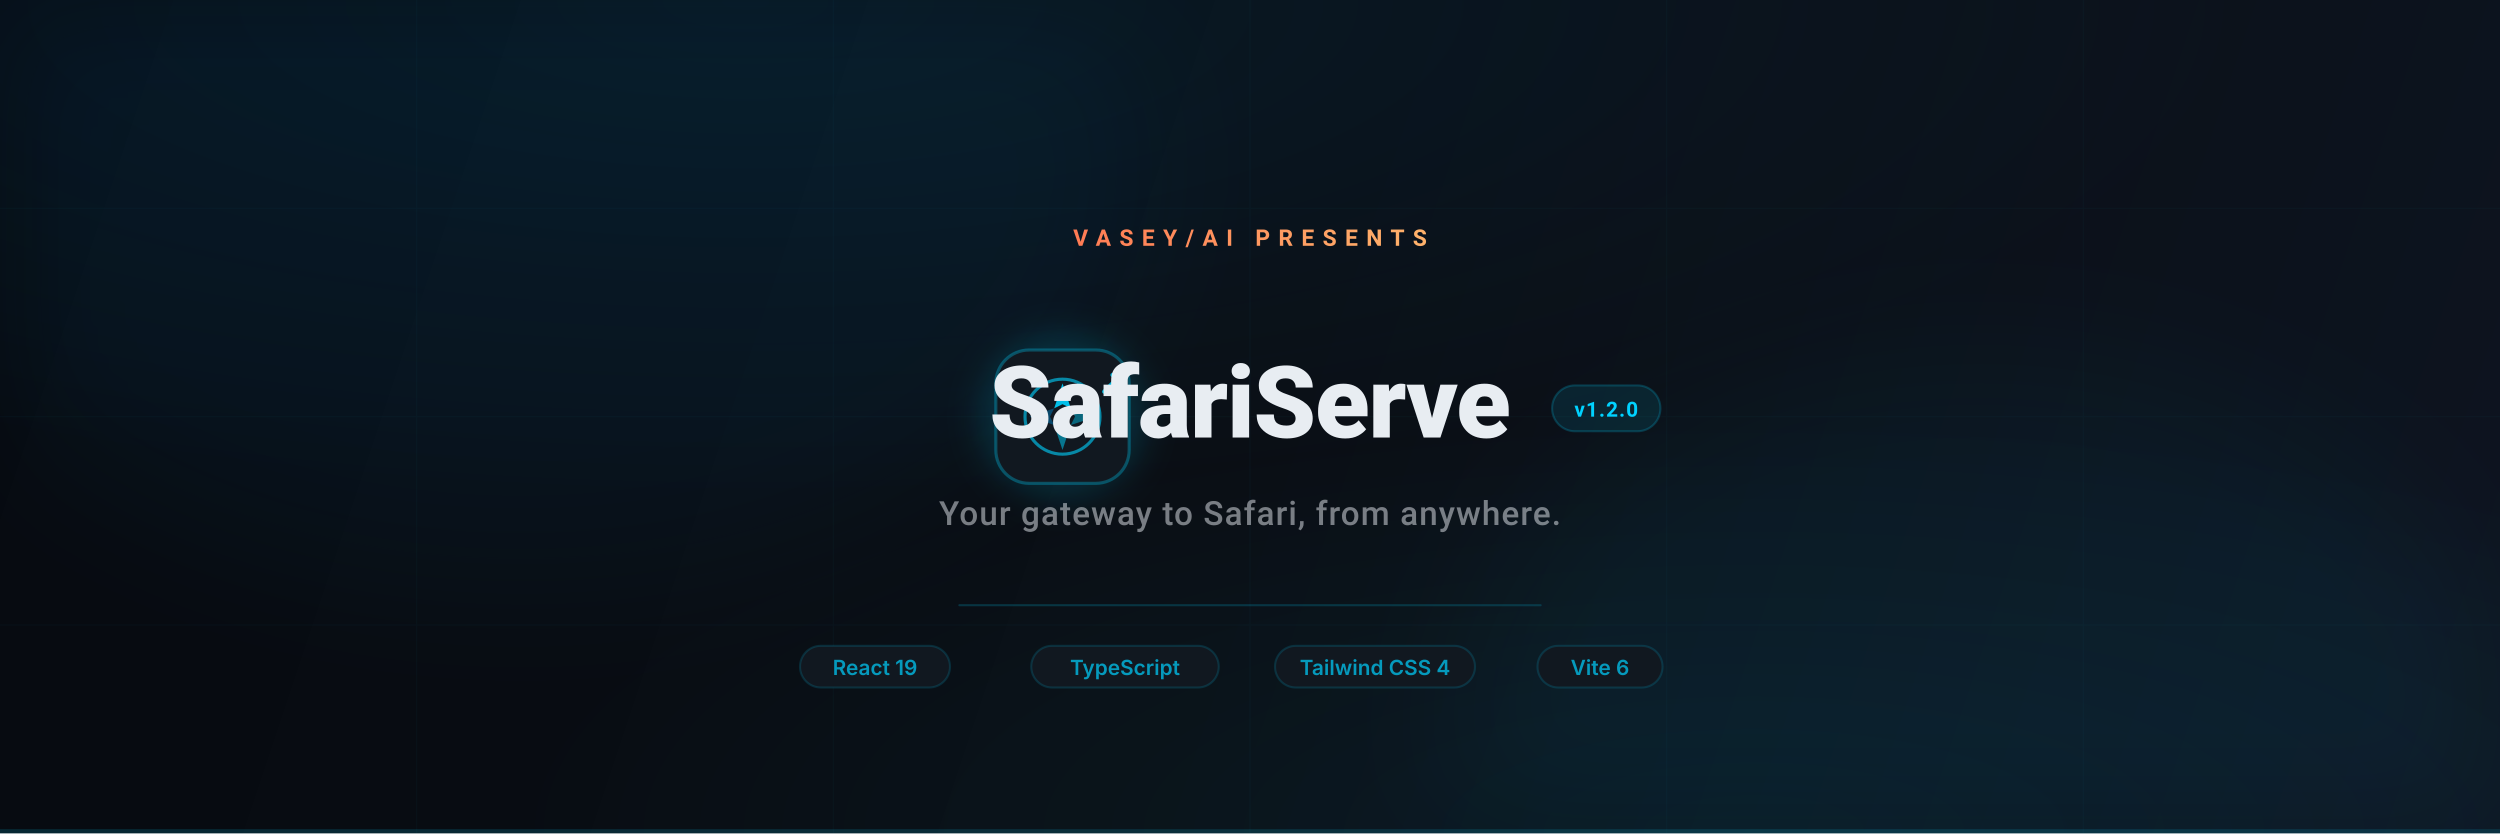
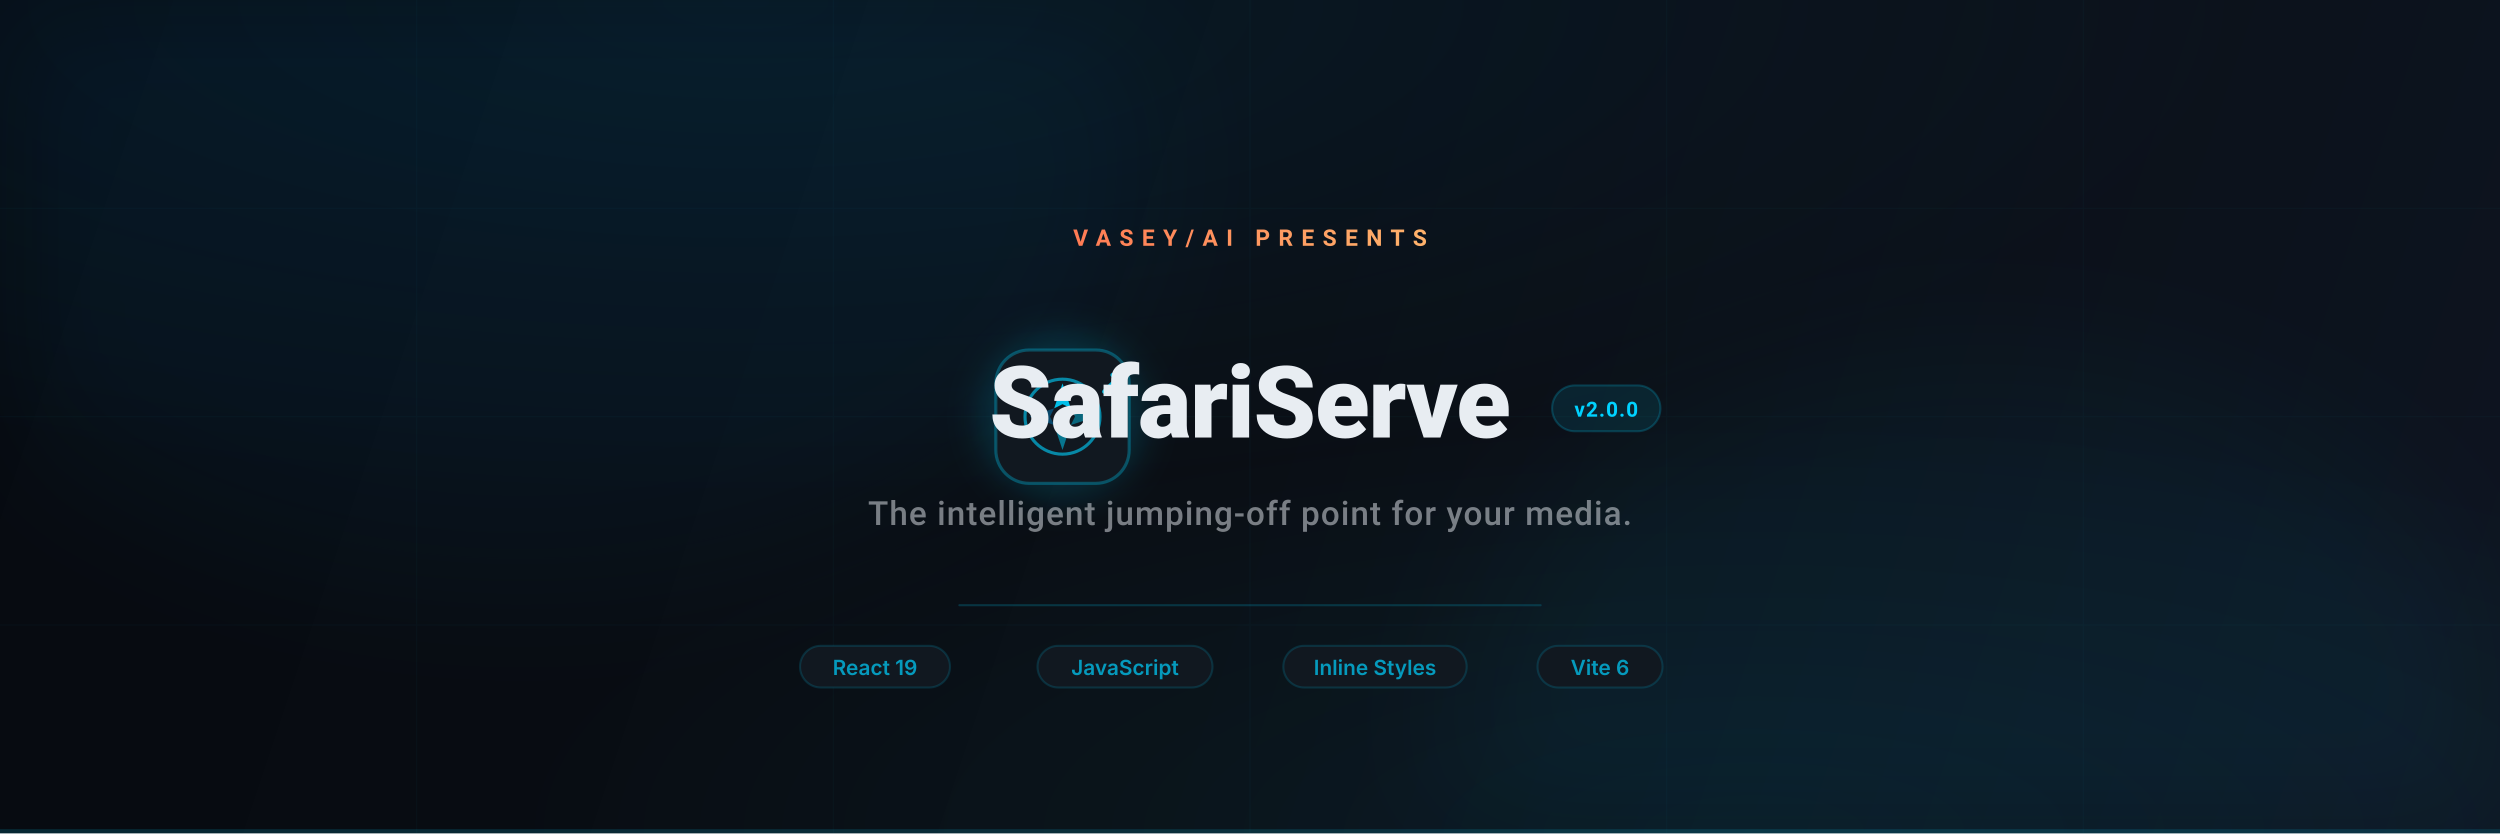
<svg xmlns="http://www.w3.org/2000/svg" viewBox="0 0 1200 400" fill="none">
  <defs>
    <linearGradient id="bg" x1="0" y1="0" x2="1200" y2="400" gradientUnits="userSpaceOnUse">
      <stop offset="0%" stop-color="#060A10" />
      <stop offset="50%" stop-color="#0A0E14" />
      <stop offset="100%" stop-color="#0D1420" />
    </linearGradient>
    <linearGradient id="glow-cyan" x1="0" y1="0" x2="0" y2="1">
      <stop offset="0%" stop-color="#00D2FF" stop-opacity="0.15" />
      <stop offset="100%" stop-color="#00D2FF" stop-opacity="0" />
    </linearGradient>
    <linearGradient id="glow-blue" x1="0" y1="1" x2="1" y2="0">
      <stop offset="0%" stop-color="#0077B6" stop-opacity="0.1" />
      <stop offset="100%" stop-color="#0077B6" stop-opacity="0" />
    </linearGradient>
    <linearGradient id="accent" x1="0" y1="0" x2="1" y2="0">
      <stop offset="0%" stop-color="#FF7B54" />
      <stop offset="100%" stop-color="#FFB26B" />
    </linearGradient>
    <linearGradient id="cyan-grad" x1="0" y1="0" x2="1" y2="1">
      <stop offset="0%" stop-color="#00D2FF" />
      <stop offset="100%" stop-color="#00B4D8" />
    </linearGradient>
    <radialGradient id="ambient-top" cx="30%" cy="0%" r="60%">
      <stop offset="0%" stop-color="#0077B6" stop-opacity="0.12" />
      <stop offset="100%" stop-color="#0077B6" stop-opacity="0" />
    </radialGradient>
    <radialGradient id="ambient-bottom" cx="70%" cy="100%" r="50%">
      <stop offset="0%" stop-color="#00D2FF" stop-opacity="0.06" />
      <stop offset="100%" stop-color="#00D2FF" stop-opacity="0" />
    </radialGradient>
    <filter id="blur-glow" x="-50%" y="-50%" width="200%" height="200%">
      <feGaussianBlur stdDeviation="30" />
    </filter>
    <filter id="icon-glow" x="-50%" y="-50%" width="200%" height="200%">
      <feGaussianBlur stdDeviation="8" />
    </filter>
  </defs>
  <rect width="1200" height="400" fill="url(#bg)" />
  <rect width="1200" height="400" fill="url(#ambient-top)" />
  <rect width="1200" height="400" fill="url(#ambient-bottom)" />
  <ellipse cx="250" cy="80" rx="300" ry="200" fill="#0077B6" opacity="0.06" filter="url(#blur-glow)" />
  <ellipse cx="950" cy="350" rx="250" ry="180" fill="#00D2FF" opacity="0.04" filter="url(#blur-glow)" />
  <g opacity="0.03" stroke="#00D2FF" stroke-width="0.5">
    <line x1="0" y1="100" x2="1200" y2="100" />
    <line x1="0" y1="200" x2="1200" y2="200" />
    <line x1="0" y1="300" x2="1200" y2="300" />
    <line x1="200" y1="0" x2="200" y2="400" />
    <line x1="400" y1="0" x2="400" y2="400" />
    <line x1="600" y1="0" x2="600" y2="400" />
    <line x1="800" y1="0" x2="800" y2="400" />
    <line x1="1000" y1="0" x2="1000" y2="400" />
  </g>
  <circle cx="510" cy="200" r="40" fill="#00D2FF" opacity="0.15" filter="url(#icon-glow)" />
  <rect x="478" y="168" width="64" height="64" rx="16" fill="#111820" stroke="#00D2FF" stroke-opacity="0.3" stroke-width="1.5" />
  <g transform="translate(510, 200)">
    <circle r="18" fill="none" stroke="#00D2FF" stroke-width="1.5" stroke-opacity="0.6" />
    <path d="M0,-16 L4,-4 L0,-6 L-4,-4 Z" fill="#00D2FF" opacity="0.9" />
    <path d="M0,16 L4,4 L0,6 L-4,4 Z" fill="#00B4D8" opacity="0.6" />
    <path d="M16,0 L4,4 L6,0 L4,-4 Z" fill="#00B4D8" opacity="0.5" />
    <path d="M-16,0 L-4,4 L-6,0 L-4,-4 Z" fill="#0077B6" opacity="0.5" />
    <circle r="2" fill="#00D2FF" />
  </g>
  <g transform="translate(530, 180)">
    <path d="M0,8 L8,0 M8,0 L4,0 M8,0 L8,4" stroke="#00B4D8" stroke-width="2" stroke-linecap="round" fill="none" />
  </g>
  <text x="600" y="118" text-anchor="middle" font-family="-apple-system, BlinkMacSystemFont, 'Segoe UI', Roboto, sans-serif" font-size="11" font-weight="700" letter-spacing="4" fill="url(#accent)">VASEY/AI PRESENTS</text>
  <text x="600" y="210" text-anchor="middle" font-family="-apple-system, BlinkMacSystemFont, 'Segoe UI', Roboto, sans-serif" font-size="48" font-weight="900" fill="#E8EDF2" letter-spacing="-0.5">SafariServe</text>
  <g transform="translate(745, 185)">
    <rect width="52" height="22" rx="11" fill="#00D2FF" fill-opacity="0.1" stroke="#00D2FF" stroke-opacity="0.2" stroke-width="1" />
-     <text x="26" y="15" text-anchor="middle" font-family="-apple-system, BlinkMacSystemFont, 'Segoe UI', Roboto, sans-serif" font-size="10" font-weight="700" fill="#00D2FF" letter-spacing="0.5">v1.2.0</text>
+     <text x="26" y="15" text-anchor="middle" font-family="-apple-system, BlinkMacSystemFont, 'Segoe UI', Roboto, sans-serif" font-size="10" font-weight="700" fill="#00D2FF" letter-spacing="0.5">v2.0.0</text>
  </g>
-   <text x="600" y="252" text-anchor="middle" font-family="-apple-system, BlinkMacSystemFont, 'Segoe UI', Roboto, sans-serif" font-size="16" font-weight="500" fill="#E8EDF2" fill-opacity="0.5" letter-spacing="0.5">Your gateway to Safari, from anywhere.</text>
+   <text x="600" y="252" text-anchor="middle" font-family="-apple-system, BlinkMacSystemFont, 'Segoe UI', Roboto, sans-serif" font-size="16" font-weight="500" fill="#E8EDF2" fill-opacity="0.5" letter-spacing="0.5">The intelligent jumping-off point for your media.</text>
  <rect x="460" y="290" width="280" height="1" rx="0.5" fill="url(#cyan-grad)" opacity="0.2" />
  <g transform="translate(600, 320)" text-anchor="middle">
    <g transform="translate(-180, 0)">
      <rect x="-36" y="-10" width="72" height="20" rx="10" fill="#111820" stroke="#00D2FF" stroke-opacity="0.15" stroke-width="1" />
      <text y="4" font-family="-apple-system, BlinkMacSystemFont, sans-serif" font-size="10" font-weight="600" fill="#00D2FF" fill-opacity="0.7">React 19</text>
    </g>
    <g transform="translate(-60, 0)">
-       <rect x="-45" y="-10" width="90" height="20" rx="10" fill="#111820" stroke="#00D2FF" stroke-opacity="0.15" stroke-width="1" />
-       <text y="4" font-family="-apple-system, BlinkMacSystemFont, sans-serif" font-size="10" font-weight="600" fill="#00D2FF" fill-opacity="0.7">TypeScript</text>
+       <rect x="-42" y="-10" width="84" height="20" rx="10" fill="#111820" stroke="#00D2FF" stroke-opacity="0.15" stroke-width="1" />
+       <text y="4" font-family="-apple-system, BlinkMacSystemFont, sans-serif" font-size="10" font-weight="600" fill="#00D2FF" fill-opacity="0.7">JavaScript</text>
    </g>
    <g transform="translate(60, 0)">
-       <rect x="-48" y="-10" width="96" height="20" rx="10" fill="#111820" stroke="#00D2FF" stroke-opacity="0.15" stroke-width="1" />
-       <text y="4" font-family="-apple-system, BlinkMacSystemFont, sans-serif" font-size="10" font-weight="600" fill="#00D2FF" fill-opacity="0.7">Tailwind CSS 4</text>
+       <rect x="-44" y="-10" width="88" height="20" rx="10" fill="#111820" stroke="#00D2FF" stroke-opacity="0.15" stroke-width="1" />
+       <text y="4" font-family="-apple-system, BlinkMacSystemFont, sans-serif" font-size="10" font-weight="600" fill="#00D2FF" fill-opacity="0.7">Inline Styles</text>
    </g>
    <g transform="translate(168, 0)">
      <rect x="-30" y="-10" width="60" height="20" rx="10" fill="#111820" stroke="#00D2FF" stroke-opacity="0.15" stroke-width="1" />
      <text y="4" font-family="-apple-system, BlinkMacSystemFont, sans-serif" font-size="10" font-weight="600" fill="#00D2FF" fill-opacity="0.7">Vite 6</text>
    </g>
  </g>
  <rect x="0" y="398" width="1200" height="2" fill="url(#cyan-grad)" opacity="0.15" />
</svg>
